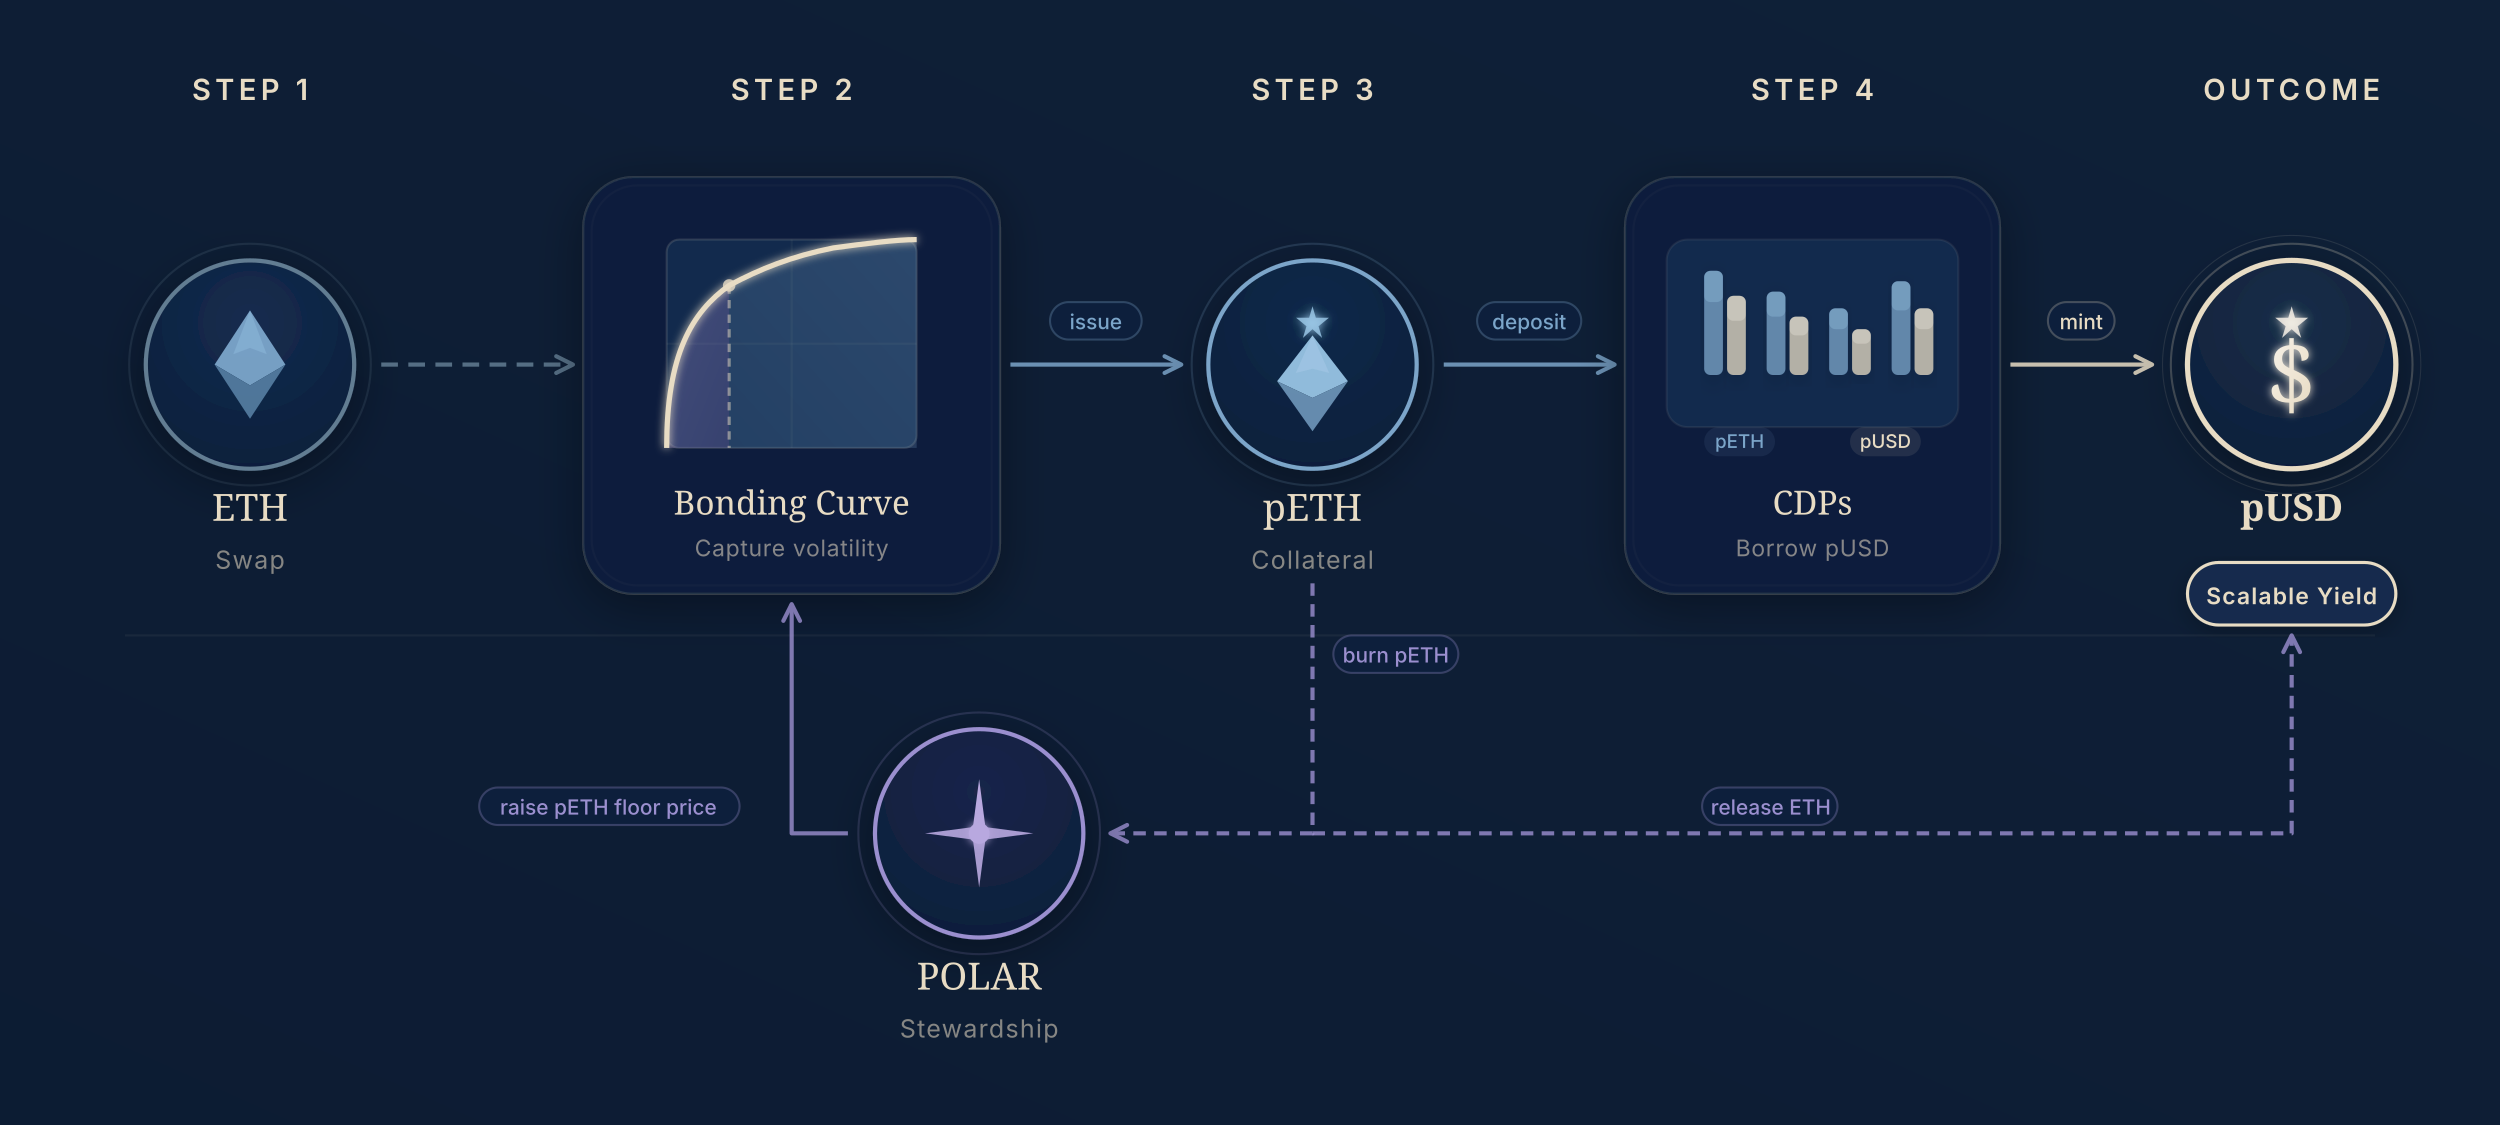
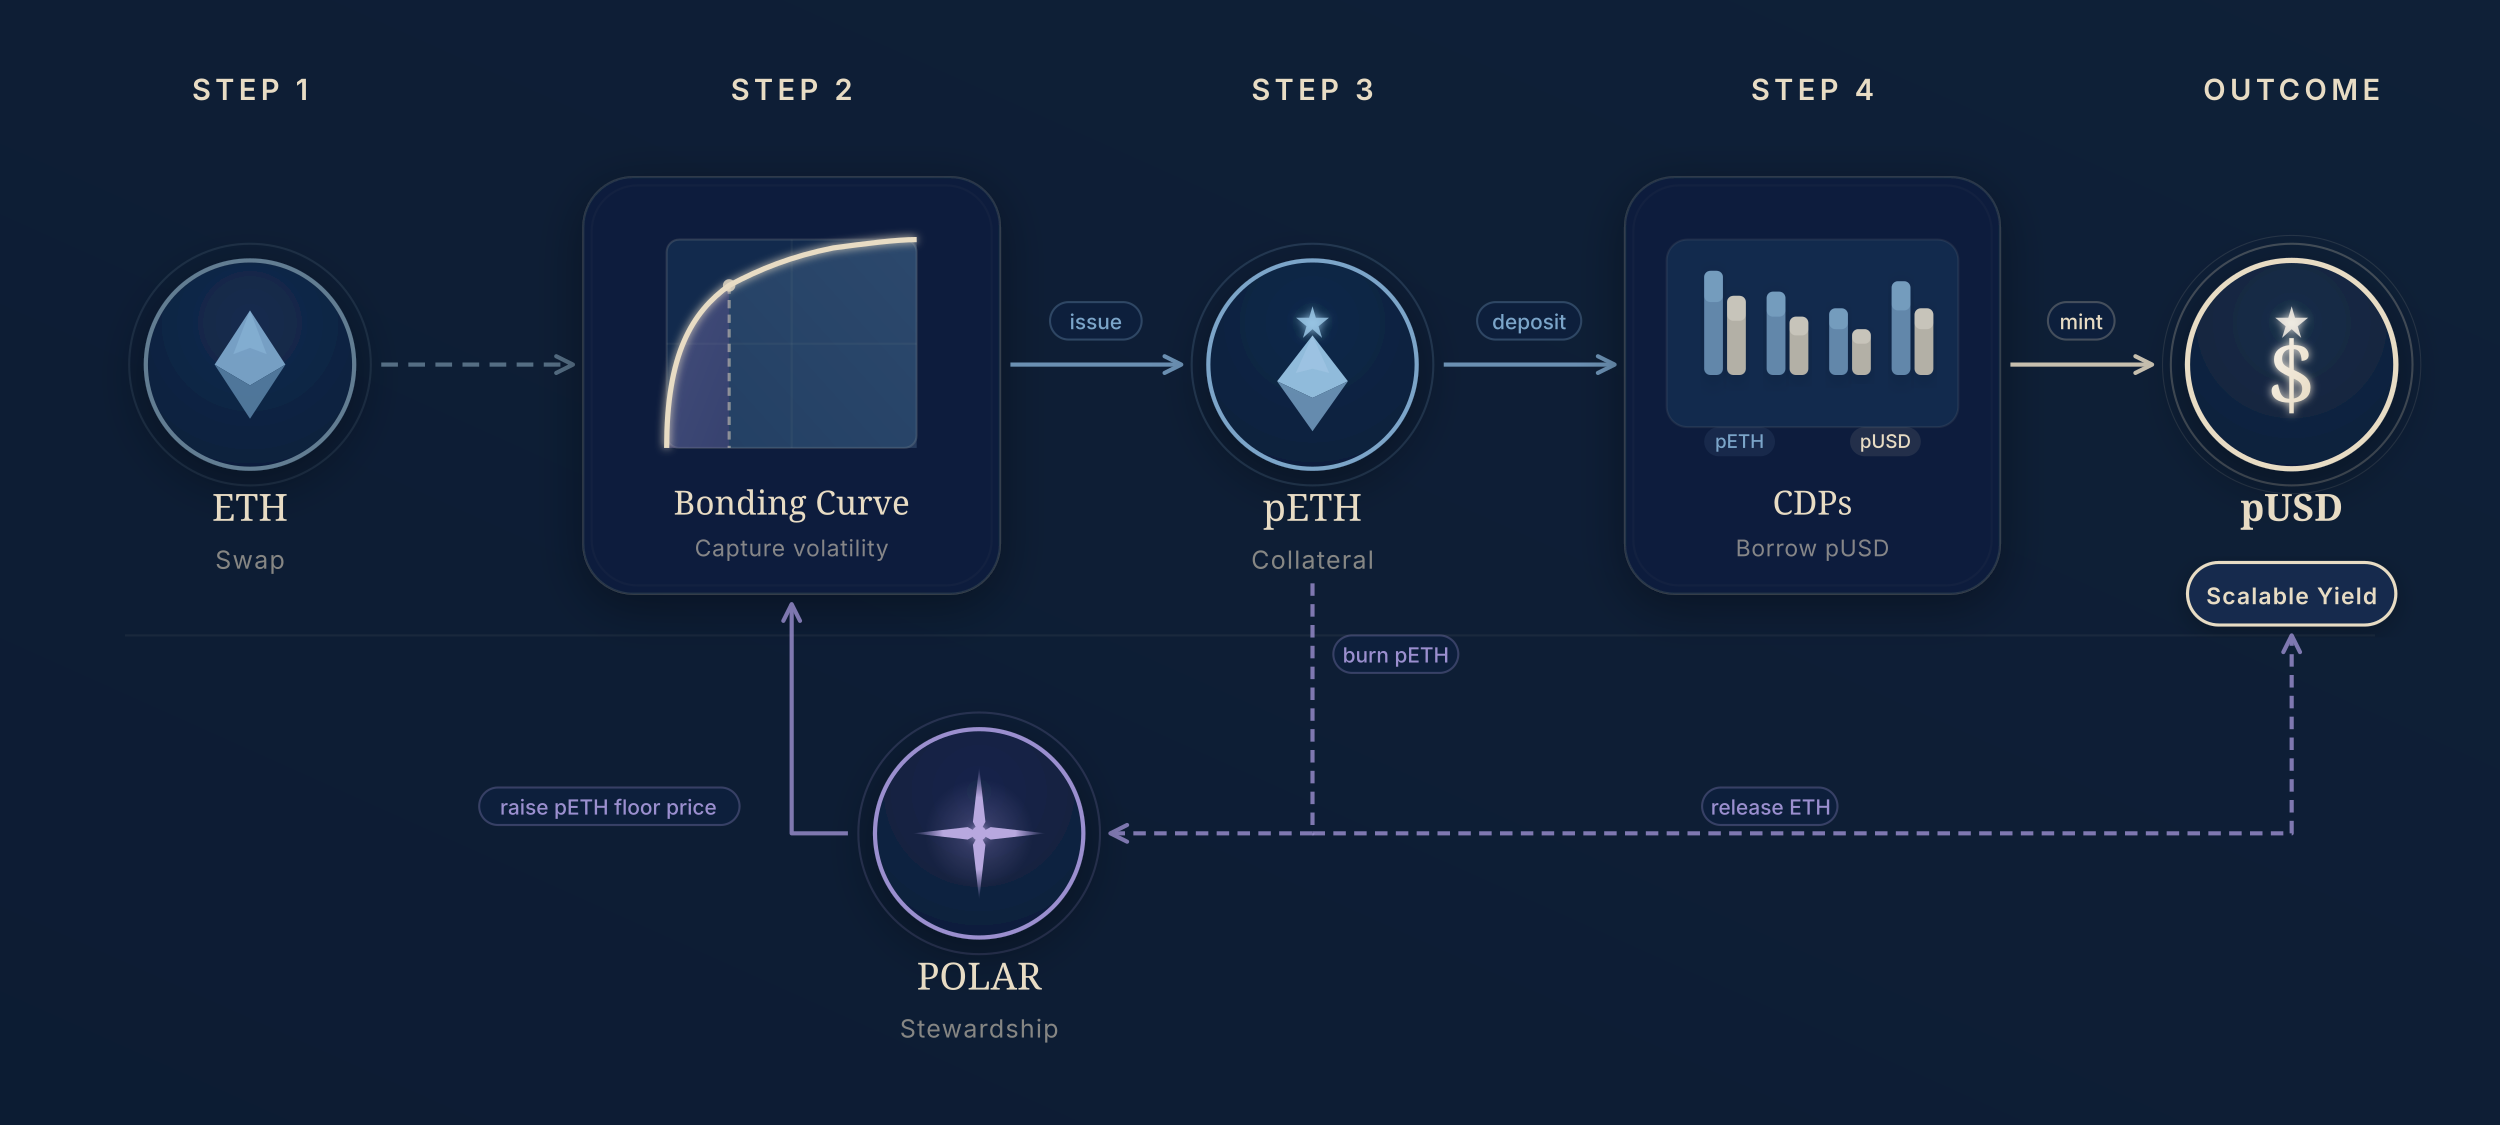
<svg xmlns="http://www.w3.org/2000/svg" viewBox="0 0 1200 540" fill="none">
  <defs>
    <linearGradient id="ethGradient" x1="0%" y1="0%" x2="100%" y2="100%">
      <stop offset="0%" style="stop-color:#7BA5C9" />
      <stop offset="100%" style="stop-color:#5A84A8" />
    </linearGradient>
    <linearGradient id="pethGradient" x1="0%" y1="0%" x2="100%" y2="100%">
      <stop offset="0%" style="stop-color:#9ECBEB" />
      <stop offset="100%" style="stop-color:#7BA5C9" />
    </linearGradient>
    <linearGradient id="pusdGradient" x1="0%" y1="0%" x2="100%" y2="100%">
      <stop offset="0%" style="stop-color:#F5F0E6" />
      <stop offset="100%" style="stop-color:#E8DCC4" />
    </linearGradient>
    <linearGradient id="polarGradient" x1="0%" y1="0%" x2="100%" y2="100%">
      <stop offset="0%" style="stop-color:#B8A8DF" />
      <stop offset="100%" style="stop-color:#9B8FCF" />
    </linearGradient>
    <linearGradient id="curveGradient" x1="0%" y1="100%" x2="100%" y2="0%">
      <stop offset="0%" style="stop-color:#122a4d" />
      <stop offset="100%" style="stop-color:#1a3a5c" />
    </linearGradient>
    <radialGradient id="ethCircleBg" cx="50%" cy="30%" r="70%">
      <stop offset="0%" style="stop-color:#142d4f" />
      <stop offset="100%" style="stop-color:#0d1f3c" />
    </radialGradient>
    <radialGradient id="pethCircleBg" cx="50%" cy="30%" r="70%">
      <stop offset="0%" style="stop-color:#0f2a4a" />
      <stop offset="100%" style="stop-color:#0d1f3c" />
    </radialGradient>
    <radialGradient id="pusdCircleBg" cx="50%" cy="30%" r="70%">
      <stop offset="0%" style="stop-color:#1a2f48" />
      <stop offset="100%" style="stop-color:#0d1f3c" />
    </radialGradient>
    <radialGradient id="polarCircleBg" cx="50%" cy="30%" r="70%">
      <stop offset="0%" style="stop-color:#1a254a" />
      <stop offset="100%" style="stop-color:#0d1f3c" />
    </radialGradient>
    <linearGradient id="arrowGradient1" x1="0%" y1="0%" x2="100%" y2="0%">
      <stop offset="0%" style="stop-color:#627D92" />
      <stop offset="100%" style="stop-color:#7BA5C9" />
    </linearGradient>
    <linearGradient id="arrowGradient2" x1="0%" y1="0%" x2="100%" y2="0%">
      <stop offset="0%" style="stop-color:#7BA5C9" />
      <stop offset="100%" style="stop-color:#9ECBEB" />
    </linearGradient>
    <linearGradient id="arrowGradient3" x1="0%" y1="0%" x2="100%" y2="0%">
      <stop offset="0%" style="stop-color:#7BA5C9" />
      <stop offset="100%" style="stop-color:#E8DCC4" />
    </linearGradient>
    <linearGradient id="arrowGradient4" x1="0%" y1="0%" x2="100%" y2="0%">
      <stop offset="0%" style="stop-color:#E8DCC4" />
      <stop offset="100%" style="stop-color:#F5F0E6" />
    </linearGradient>
    <linearGradient id="burnedAreaGradient" x1="0%" y1="0%" x2="100%" y2="100%">
      <stop offset="0%" style="stop-color:#9B8FCF" />
      <stop offset="100%" style="stop-color:#7B6FAF" />
    </linearGradient>
    <linearGradient id="availableAreaGradient" x1="0%" y1="100%" x2="100%" y2="0%">
      <stop offset="0%" style="stop-color:#5A84A8" />
      <stop offset="100%" style="stop-color:#7BA5C9" />
    </linearGradient>
    <filter id="shadow" x="-30%" y="-30%" width="160%" height="160%">
      <feDropShadow dx="0" dy="6" stdDeviation="12" flood-color="#000000" flood-opacity="0.35" />
    </filter>
    <filter id="shadowSmall" x="-20%" y="-20%" width="140%" height="140%">
      <feDropShadow dx="0" dy="3" stdDeviation="6" flood-color="#000000" flood-opacity="0.25" />
    </filter>
    <filter id="glow" x="-50%" y="-50%" width="200%" height="200%">
      <feGaussianBlur stdDeviation="4" result="coloredBlur" />
      <feMerge>
        <feMergeNode in="coloredBlur" />
        <feMergeNode in="SourceGraphic" />
      </feMerge>
    </filter>
    <filter id="softGlow" x="-50%" y="-50%" width="200%" height="200%">
      <feGaussianBlur stdDeviation="2" result="coloredBlur" />
      <feMerge>
        <feMergeNode in="coloredBlur" />
        <feMergeNode in="SourceGraphic" />
      </feMerge>
    </filter>
    <filter id="innerShadow" x="-20%" y="-20%" width="140%" height="140%">
      <feOffset dx="0" dy="2" />
      <feGaussianBlur stdDeviation="3" result="offset-blur" />
      <feComposite operator="out" in="SourceGraphic" in2="offset-blur" result="inverse" />
      <feFlood flood-color="#000" flood-opacity="0.15" result="color" />
      <feComposite operator="in" in="color" in2="inverse" result="shadow" />
      <feComposite operator="over" in="shadow" in2="SourceGraphic" />
    </filter>
    <filter id="tokenGlow" x="-60%" y="-60%" width="220%" height="220%">
      <feGaussianBlur stdDeviation="8" result="blur" />
      <feMerge>
        <feMergeNode in="blur" />
        <feMergeNode in="SourceGraphic" />
      </feMerge>
    </filter>
    <marker id="arrowCream" markerWidth="12" markerHeight="12" refX="10" refY="6" orient="auto" markerUnits="userSpaceOnUse">
      <path d="M2,2 L10,6 L2,10" fill="none" stroke="#E8DCC4" stroke-width="2" stroke-linecap="round" stroke-linejoin="round" />
    </marker>
    <marker id="arrowBlue" markerWidth="12" markerHeight="12" refX="10" refY="6" orient="auto" markerUnits="userSpaceOnUse">
      <path d="M2,2 L10,6 L2,10" fill="none" stroke="#7BA5C9" stroke-width="2" stroke-linecap="round" stroke-linejoin="round" />
    </marker>
    <marker id="arrowSlate" markerWidth="12" markerHeight="12" refX="10" refY="6" orient="auto" markerUnits="userSpaceOnUse">
      <path d="M2,2 L10,6 L2,10" fill="none" stroke="#627D92" stroke-width="2" stroke-linecap="round" stroke-linejoin="round" />
    </marker>
    <marker id="arrowPurple" markerWidth="12" markerHeight="12" refX="10" refY="6" orient="auto" markerUnits="userSpaceOnUse">
      <path d="M2,2 L10,6 L2,10" fill="none" stroke="#9B8FCF" stroke-width="2" stroke-linecap="round" stroke-linejoin="round" />
    </marker>
+     <radialGradient id="polarEmblemGlow" cx="50%" cy="50%" r="50%">
+       <stop offset="0%" style="stop-color:#9B8FCF;stop-opacity:0.32" />
+       <stop offset="100%" style="stop-color:#9B8FCF;stop-opacity:0" />
+     </radialGradient>
+     <linearGradient id="polarStarLeft" x1="0%" y1="50%" x2="100%" y2="50%">
+       <stop offset="0%" style="stop-color:#9B8FCF;stop-opacity:0" />
+       <stop offset="46%" style="stop-color:#B8A8DF" />
+     </linearGradient>
+     <linearGradient id="polarStarRight" x1="100%" y1="50%" x2="0%" y2="50%">
+       <stop offset="0%" style="stop-color:#9B8FCF;stop-opacity:0" />
+       <stop offset="46%" style="stop-color:#B8A8DF" />
+     </linearGradient>
+     <linearGradient id="polarStarTop" x1="50%" y1="0%" x2="50%" y2="100%">
+       <stop offset="0%" style="stop-color:#9B8FCF;stop-opacity:0" />
+       <stop offset="46%" style="stop-color:#B8A8DF" />
+     </linearGradient>
+     <linearGradient id="polarStarBottom" x1="50%" y1="100%" x2="50%" y2="0%">
+       <stop offset="0%" style="stop-color:#9B8FCF;stop-opacity:0" />
+       <stop offset="46%" style="stop-color:#B8A8DF" />
+     </linearGradient>
  </defs>
  <rect width="1200" height="540" fill="#0a1628" />
  <rect width="1200" height="540" fill="url(#curveGradient)" opacity="0.3" />
  <line x1="60" y1="305" x2="1140" y2="305" stroke="rgba(232,220,196,0.06)" stroke-width="1" />
  <g font-family="Inter, system-ui, sans-serif" font-size="14" font-weight="600" fill="#E8DCC4" letter-spacing="0.15em">
    <text x="120" y="48" text-anchor="middle">STEP 1</text>
    <text x="380" y="48" text-anchor="middle">STEP 2</text>
    <text x="630" y="48" text-anchor="middle">STEP 3</text>
    <text x="870" y="48" text-anchor="middle">STEP 4</text>
    <text x="1100" y="48" text-anchor="middle">OUTCOME</text>
  </g>
  <g transform="translate(70, 125)">
    <circle cx="50" cy="50" r="58" fill="none" stroke="#627D92" stroke-width="1" opacity="0.2" />
    <circle cx="50" cy="50" r="50" fill="url(#ethCircleBg)" stroke="#627D92" stroke-width="2" filter="url(#shadow)" />
    <g transform="translate(50, 50)">
      <polygon points="0,-26 17,0 0,10 -17,0" fill="#7BA5C9" opacity="0.95" />
      <polygon points="0,10 17,0 0,26 -17,0" fill="#5A84A8" opacity="0.85" />
      <polygon points="0,-26 8,-5 0,-8 -8,-5" fill="#9ECBEB" opacity="0.3" />
    </g>
    <text x="50" y="125" font-family="'Cormorant Garamond', Georgia, serif" font-size="18" font-weight="500" fill="#E8DCC4" text-anchor="middle">ETH</text>
    <text x="50" y="148" font-family="Inter, system-ui, sans-serif" font-size="12" fill="rgba(232,220,196,0.55)" text-anchor="middle" letter-spacing="0.05em">Swap</text>
  </g>
  <g>
    <line x1="183" y1="175" x2="275" y2="175" stroke="#627D92" stroke-width="2" stroke-dasharray="8,5" marker-end="url(#arrowSlate)" opacity="0.85" />
  </g>
  <g transform="translate(280, 85)">
    <rect x="0" y="0" width="200" height="200" rx="24" fill="#0d1f3c" stroke="rgba(232,220,196,0.12)" stroke-width="1" filter="url(#shadow)" />
    <rect x="4" y="4" width="192" height="192" rx="22" fill="none" stroke="rgba(232,220,196,0.03)" stroke-width="1" />
    <g transform="translate(40, 30)">
      <rect x="0" y="0" width="120" height="100" fill="#122a4d" stroke="rgba(232,220,196,0.15)" stroke-width="1" rx="6" />
      <line x1="0" y1="50" x2="120" y2="50" stroke="rgba(232,220,196,0.05)" stroke-width="1" />
      <line x1="60" y1="0" x2="60" y2="100" stroke="rgba(232,220,196,0.05)" stroke-width="1" />
      <path d="M0,100 L0,100 C0,55 12,35 30,22 L30,100 Z" fill="url(#burnedAreaGradient)" opacity="0.35" />
      <path d="M30,22 C45,14 60,8 80,4 C95,2 110,0 120,0 L120,100 L30,100 Z" fill="url(#availableAreaGradient)" opacity="0.25" />
      <path d="M0,100 C0,55 12,35 30,22 C45,14 60,8 80,4 C95,2 110,0 120,0" stroke="#E8DCC4" stroke-width="2.5" fill="none" filter="url(#softGlow)" />
      <line x1="30" y1="22" x2="30" y2="100" stroke="#E8DCC4" stroke-width="1.5" stroke-dasharray="4,3" opacity="0.5" />
      <circle cx="30" cy="22" r="3" fill="#E8DCC4" opacity="0.8" />
    </g>
    <text x="100" y="162" font-family="'Cormorant Garamond', Georgia, serif" font-size="16" font-weight="500" fill="#E8DCC4" text-anchor="middle">Bonding Curve</text>
    <text x="100" y="182" font-family="Inter, system-ui, sans-serif" font-size="11" fill="rgba(232,220,196,0.55)" text-anchor="middle" letter-spacing="0.03em">Capture volatility</text>
  </g>
  <g>
    <line x1="485" y1="175" x2="567" y2="175" stroke="#7BA5C9" stroke-width="2" marker-end="url(#arrowBlue)" opacity="0.85" />
    <rect x="504" y="145" width="44" height="18" rx="9" fill="#0d1f3c" stroke="rgba(123,165,201,0.3)" stroke-width="1" />
    <text x="526" y="158" font-family="Inter, system-ui, sans-serif" font-size="10" fill="#7BA5C9" text-anchor="middle" font-weight="500">issue</text>
  </g>
  <g transform="translate(580, 125)">
    <circle cx="50" cy="50" r="58" fill="none" stroke="#7BA5C9" stroke-width="1" opacity="0.2" />
    <circle cx="50" cy="50" r="50" fill="url(#pethCircleBg)" stroke="#7BA5C9" stroke-width="2" filter="url(#shadow)" />
    <g filter="url(#softGlow)">
      <polygon points="50,22 51.6,27.5 57.9,27.5 52.9,31.6 54.6,37.2 50,33.0 45.4,37.2 47.1,31.6 42.1,27.5 48.4,27.5" fill="#9ECBEB" fill-opacity="0.8" />
    </g>
    <g transform="translate(50, 58)">
      <polygon points="0,-22 17,0 0,8 -17,0" fill="#9ECBEB" opacity="0.9" />
      <polygon points="0,8 17,0 0,24 -17,0" fill="#7BA5C9" opacity="0.8" />
      <polygon points="0,-22 8,-4 0,-6 -8,-4" fill="#B8D4F0" opacity="0.3" />
    </g>
    <text x="50" y="125" font-family="'Cormorant Garamond', Georgia, serif" font-size="18" font-weight="500" fill="#E8DCC4" text-anchor="middle">pETH</text>
    <text x="50" y="148" font-family="Inter, system-ui, sans-serif" font-size="12" fill="rgba(232,220,196,0.55)" text-anchor="middle" letter-spacing="0.05em">Collateral</text>
  </g>
  <g>
    <line x1="693" y1="175" x2="775" y2="175" stroke="#7BA5C9" stroke-width="2" marker-end="url(#arrowBlue)" opacity="0.85" />
    <rect x="709" y="145" width="50" height="18" rx="9" fill="#0d1f3c" stroke="rgba(123,165,201,0.3)" stroke-width="1" />
    <text x="734" y="158" font-family="Inter, system-ui, sans-serif" font-size="10" fill="#7BA5C9" text-anchor="middle" font-weight="500">deposit</text>
  </g>
  <g transform="translate(780, 85)">
    <rect x="0" y="0" width="180" height="200" rx="24" fill="#0d1f3c" stroke="rgba(232,220,196,0.12)" stroke-width="1" filter="url(#shadow)" />
    <rect x="4" y="4" width="172" height="192" rx="22" fill="none" stroke="rgba(232,220,196,0.03)" stroke-width="1" />
    <g transform="translate(90, 70)">
      <rect x="-70" y="-40" width="140" height="90" rx="10" fill="#122a4d" stroke="rgba(232,220,196,0.08)" stroke-width="1" />
      <g transform="translate(-52, 5)">
        <rect x="0" y="-30" width="9" height="50" rx="3" fill="#7BA5C9" opacity="0.75" filter="url(#shadowSmall)" />
        <rect x="0" y="-30" width="9" height="15" rx="3" fill="#9ECBEB" opacity="0.3" />
        <rect x="11" y="-18" width="9" height="38" rx="3" fill="#E8DCC4" opacity="0.75" filter="url(#shadowSmall)" />
        <rect x="11" y="-18" width="9" height="12" rx="3" fill="#F5F0E6" opacity="0.3" />
      </g>
      <g transform="translate(-22, 5)">
        <rect x="0" y="-20" width="9" height="40" rx="3" fill="#7BA5C9" opacity="0.75" filter="url(#shadowSmall)" />
        <rect x="0" y="-20" width="9" height="12" rx="3" fill="#9ECBEB" opacity="0.3" />
        <rect x="11" y="-8" width="9" height="28" rx="3" fill="#E8DCC4" opacity="0.75" filter="url(#shadowSmall)" />
        <rect x="11" y="-8" width="9" height="9" rx="3" fill="#F5F0E6" opacity="0.3" />
      </g>
      <g transform="translate(8, 5)">
        <rect x="0" y="-12" width="9" height="32" rx="3" fill="#7BA5C9" opacity="0.75" filter="url(#shadowSmall)" />
        <rect x="0" y="-12" width="9" height="10" rx="3" fill="#9ECBEB" opacity="0.3" />
        <rect x="11" y="-2" width="9" height="22" rx="3" fill="#E8DCC4" opacity="0.75" filter="url(#shadowSmall)" />
        <rect x="11" y="-2" width="9" height="7" rx="3" fill="#F5F0E6" opacity="0.3" />
      </g>
      <g transform="translate(38, 5)">
        <rect x="0" y="-25" width="9" height="45" rx="3" fill="#7BA5C9" opacity="0.75" filter="url(#shadowSmall)" />
        <rect x="0" y="-25" width="9" height="14" rx="3" fill="#9ECBEB" opacity="0.3" />
        <rect x="11" y="-12" width="9" height="32" rx="3" fill="#E8DCC4" opacity="0.75" filter="url(#shadowSmall)" />
        <rect x="11" y="-12" width="9" height="10" rx="3" fill="#F5F0E6" opacity="0.3" />
      </g>
      <rect x="-52" y="50" width="34" height="14" rx="7" fill="rgba(123,165,201,0.1)" />
      <text x="-35" y="60" font-family="Inter, system-ui, sans-serif" font-size="9" fill="#7BA5C9" text-anchor="middle" font-weight="500">pETH</text>
      <rect x="18" y="50" width="34" height="14" rx="7" fill="rgba(232,220,196,0.1)" />
      <text x="35" y="60" font-family="Inter, system-ui, sans-serif" font-size="9" fill="#E8DCC4" text-anchor="middle" font-weight="500">pUSD</text>
    </g>
    <text x="90" y="162" font-family="'Cormorant Garamond', Georgia, serif" font-size="16" font-weight="500" fill="#E8DCC4" text-anchor="middle">CDPs</text>
    <text x="90" y="182" font-family="Inter, system-ui, sans-serif" font-size="11" fill="rgba(232,220,196,0.55)" text-anchor="middle" letter-spacing="0.03em">Borrow pUSD</text>
  </g>
  <g>
    <line x1="965" y1="175" x2="1033" y2="175" stroke="#E8DCC4" stroke-width="2" marker-end="url(#arrowCream)" opacity="0.85" />
    <rect x="983" y="145" width="32" height="18" rx="9" fill="#0d1f3c" stroke="rgba(232,220,196,0.25)" stroke-width="1" />
    <text x="999" y="158" font-family="Inter, system-ui, sans-serif" font-size="10" fill="#E8DCC4" text-anchor="middle" font-weight="500">mint</text>
  </g>
  <g transform="translate(1050, 125)">
    <circle cx="50" cy="50" r="58" fill="none" stroke="#E8DCC4" stroke-width="1" opacity="0.25" />
    <circle cx="50" cy="50" r="62" fill="none" stroke="#E8DCC4" stroke-width="0.5" opacity="0.12" />
    <circle cx="50" cy="50" r="50" fill="url(#pusdCircleBg)" stroke="#E8DCC4" stroke-width="2.5" filter="url(#shadow)" />
    <text x="50" y="70" font-family="'Cormorant Garamond', Georgia, serif" font-size="43" font-weight="500" fill="url(#pusdGradient)" text-anchor="middle" filter="url(#softGlow)">$</text>
    <g filter="url(#softGlow)">
      <polygon points="50,22 51.6,27.5 57.9,27.5 52.9,31.6 54.6,37.2 50,33.0 45.4,37.2 47.1,31.6 42.1,27.5 48.4,27.5" fill="#F5F0E6" fill-opacity="0.85" />
    </g>
    <text x="50" y="125" font-family="'Cormorant Garamond', Georgia, serif" font-size="18" font-weight="600" fill="#E8DCC4" text-anchor="middle">pUSD</text>
    <g transform="translate(50, 145)">
      <rect x="-50" y="0" width="100" height="30" rx="15" fill="#122a4d" stroke="#E8DCC4" stroke-width="1.5" filter="url(#shadowSmall)" />
      <text x="0" y="20" font-family="Inter, system-ui, sans-serif" font-size="11" font-weight="600" fill="#E8DCC4" text-anchor="middle" letter-spacing="0.05em">Scalable Yield</text>
    </g>
  </g>
  <path d="M630 280 L630 400 L533 400" stroke="#9B8FCF" stroke-width="2" fill="none" stroke-dasharray="6,4" marker-end="url(#arrowPurple)" opacity="0.8" stroke-linejoin="round" />
  <rect x="640" y="305" width="60" height="18" rx="9" fill="#0d1f3c" stroke="rgba(155,143,207,0.3)" stroke-width="1" />
  <text x="670" y="318" font-family="Inter, system-ui, sans-serif" font-size="10" fill="#9B8FCF" font-weight="500" text-anchor="middle">burn pETH</text>
  <g transform="translate(420, 350)">
    <circle cx="50" cy="50" r="58" fill="none" stroke="#9B8FCF" stroke-width="1" opacity="0.2" />
    <circle cx="50" cy="50" r="50" fill="url(#polarCircleBg)" stroke="#9B8FCF" stroke-width="2" filter="url(#shadow)" />
    <g transform="translate(50, 50)">
-       <polygon points="0,-26 3,-3 0,0 -3,-3" fill="#B8A8DF" opacity="1" />
-       <polygon points="0,26 -3,3 0,0 3,3" fill="#B8A8DF" opacity="0.9" />
-       <polygon points="-26,0 -3,-3 0,0 -3,3" fill="#B8A8DF" opacity="0.9" />
-       <polygon points="26,0 3,3 0,0 3,-3" fill="#B8A8DF" opacity="0.9" />
-       <polygon points="-18,-18 -4,-4 0,0 -5,-5" fill="#B8A8DF" opacity="0.55" />
-       <polygon points="18,-18 4,-4 0,0 5,-5" fill="#B8A8DF" opacity="0.55" />
-       <polygon points="-18,18 -4,4 0,0 -5,5" fill="#B8A8DF" opacity="0.55" />
-       <polygon points="18,18 4,4 0,0 5,5" fill="#B8A8DF" opacity="0.55" />
-       <circle cx="0" cy="0" r="5" fill="#B8A8DF" filter="url(#softGlow)" />
+       <circle cx="0" cy="0" r="26" fill="url(#polarEmblemGlow)" />
+       <path d="M-32,0 L-5.5,-3 L0,0 L-5.5,3 Z" fill="url(#polarStarLeft)" />
+       <path d="M32,0 L5.5,3 L0,0 L5.5,-3 Z" fill="url(#polarStarRight)" />
+       <path d="M0,-32 L3,-5.5 L0,0 L-3,-5.5 Z" fill="url(#polarStarTop)" />
+       <path d="M0,32 L3,5.5 L0,0 L-3,5.5 Z" fill="url(#polarStarBottom)" />
+       <circle cx="0" cy="0" r="3.5" fill="#B8A8DF" filter="url(#softGlow)" />
    </g>
    <text x="50" y="125" font-family="'Cormorant Garamond', Georgia, serif" font-size="18" font-weight="500" fill="#E8DCC4" text-anchor="middle">POLAR</text>
    <text x="50" y="148" font-family="Inter, system-ui, sans-serif" font-size="12" fill="rgba(232,220,196,0.55)" text-anchor="middle" letter-spacing="0.05em">Stewardship</text>
  </g>
  <path d="M407 400 L380 400 L380 290" stroke="#9B8FCF" stroke-width="2" fill="none" marker-end="url(#arrowPurple)" opacity="0.8" stroke-linejoin="round" />
  <rect x="230" y="378" width="125" height="18" rx="9" fill="#0d1f3c" stroke="rgba(155,143,207,0.3)" stroke-width="1" />
  <text x="292" y="391" font-family="Inter, system-ui, sans-serif" font-size="10" fill="#9B8FCF" font-weight="500" text-anchor="middle">raise pETH floor price</text>
  <path d="M630 400 L1100 400 L1100 305" stroke="#9B8FCF" stroke-width="2" fill="none" stroke-dasharray="6,4" marker-end="url(#arrowPurple)" opacity="0.8" stroke-linejoin="round" />
  <rect x="817" y="378" width="65" height="18" rx="9" fill="#0d1f3c" stroke="rgba(155,143,207,0.3)" stroke-width="1" />
  <text x="850" y="391" font-family="Inter, system-ui, sans-serif" font-size="10" fill="#9B8FCF" font-weight="500" text-anchor="middle">release ETH</text>
</svg>
